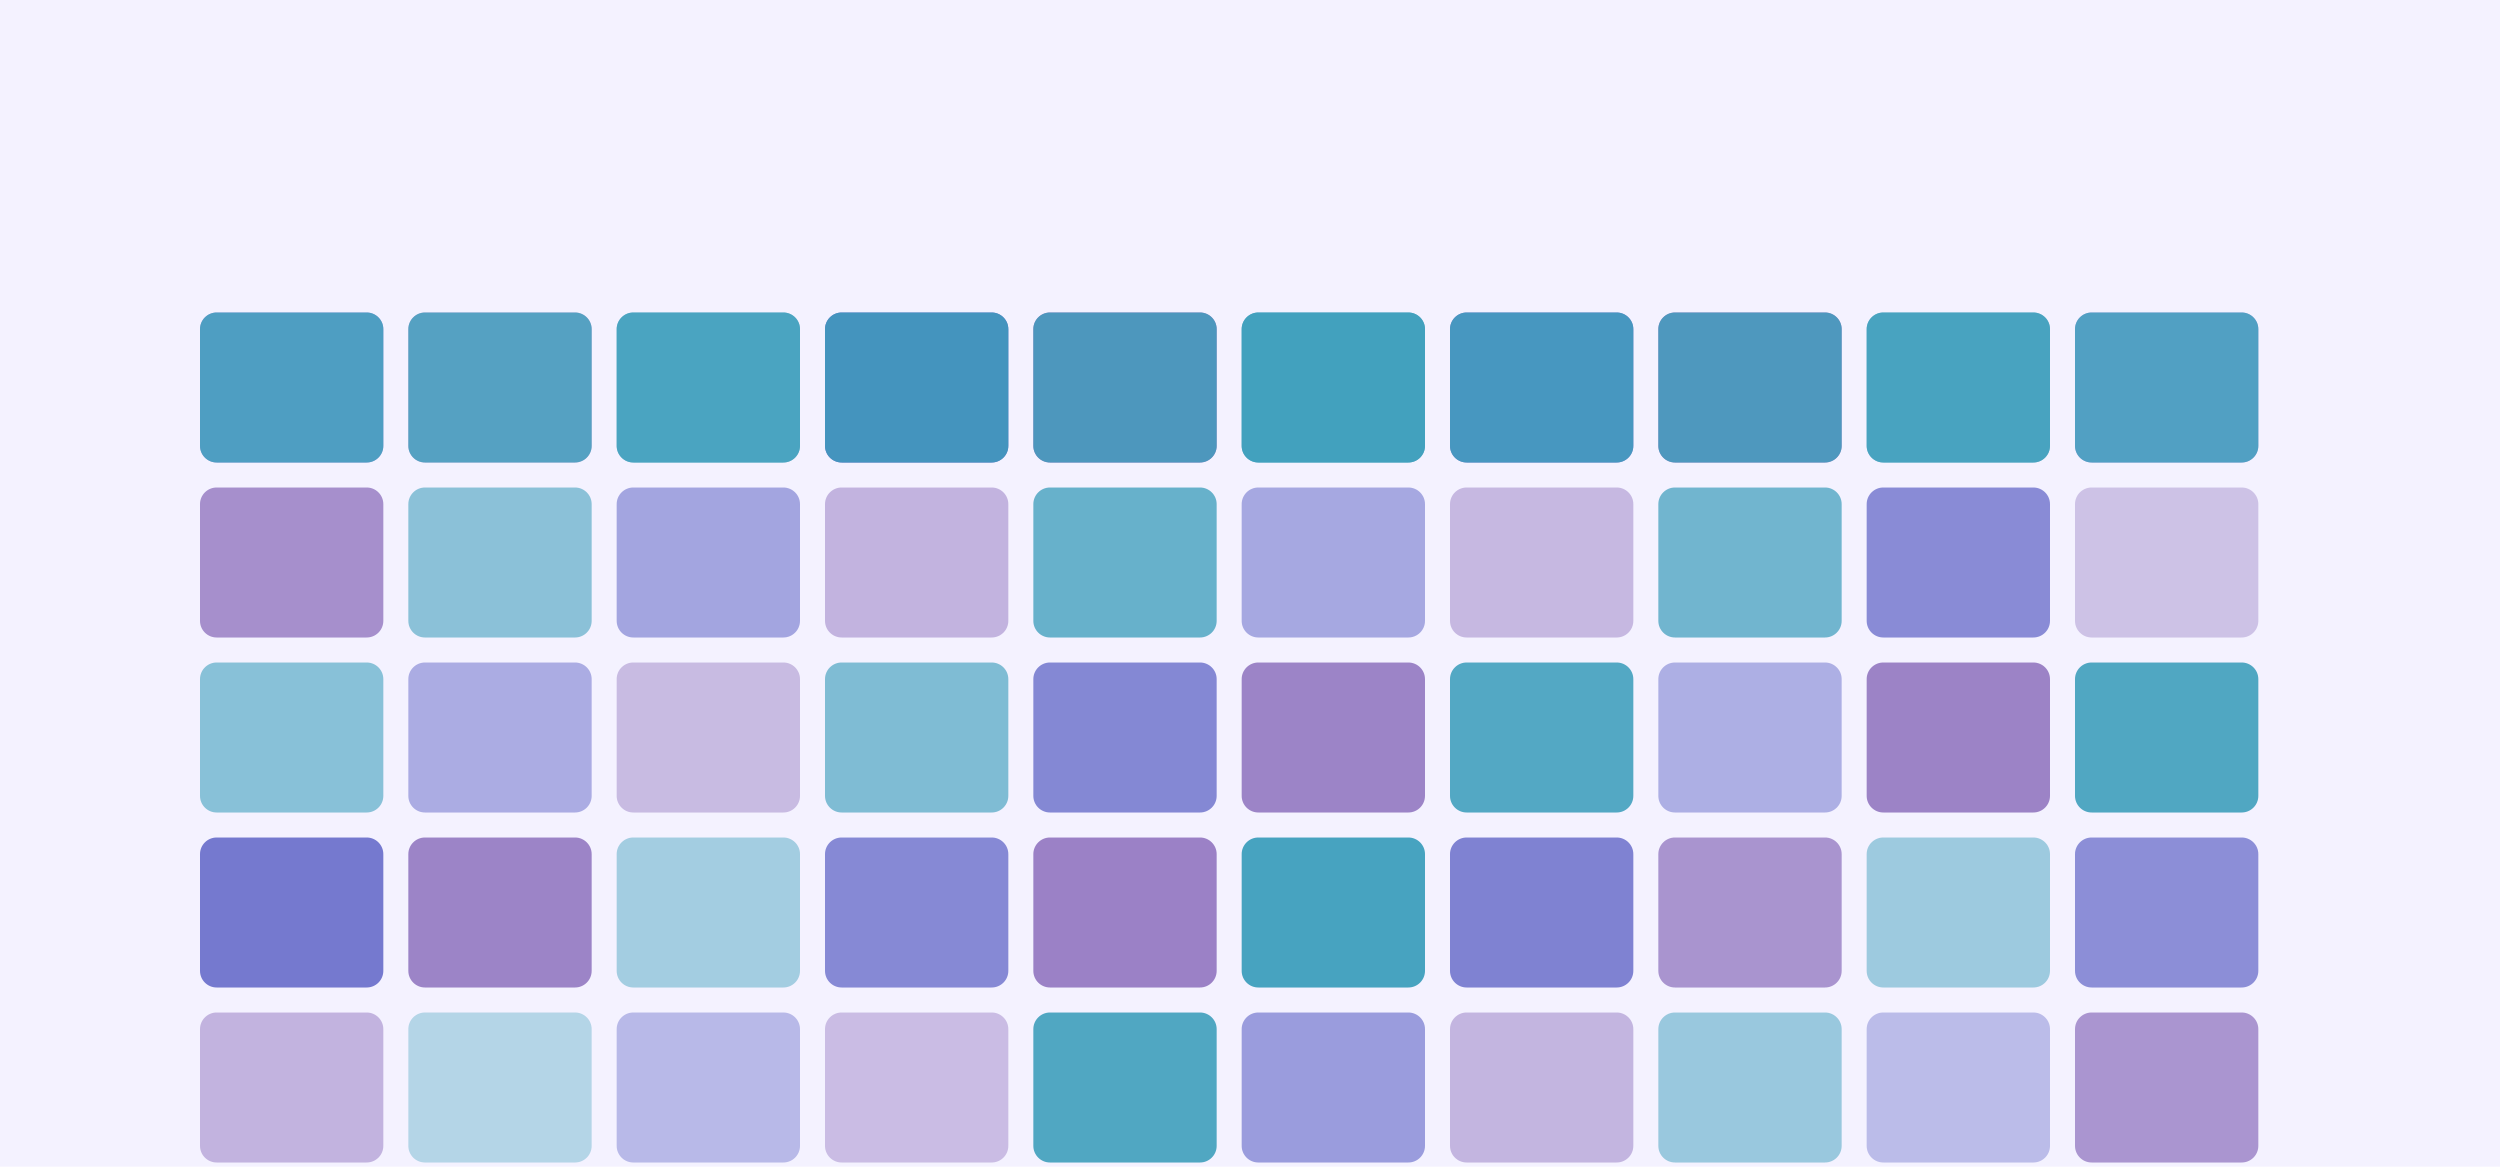
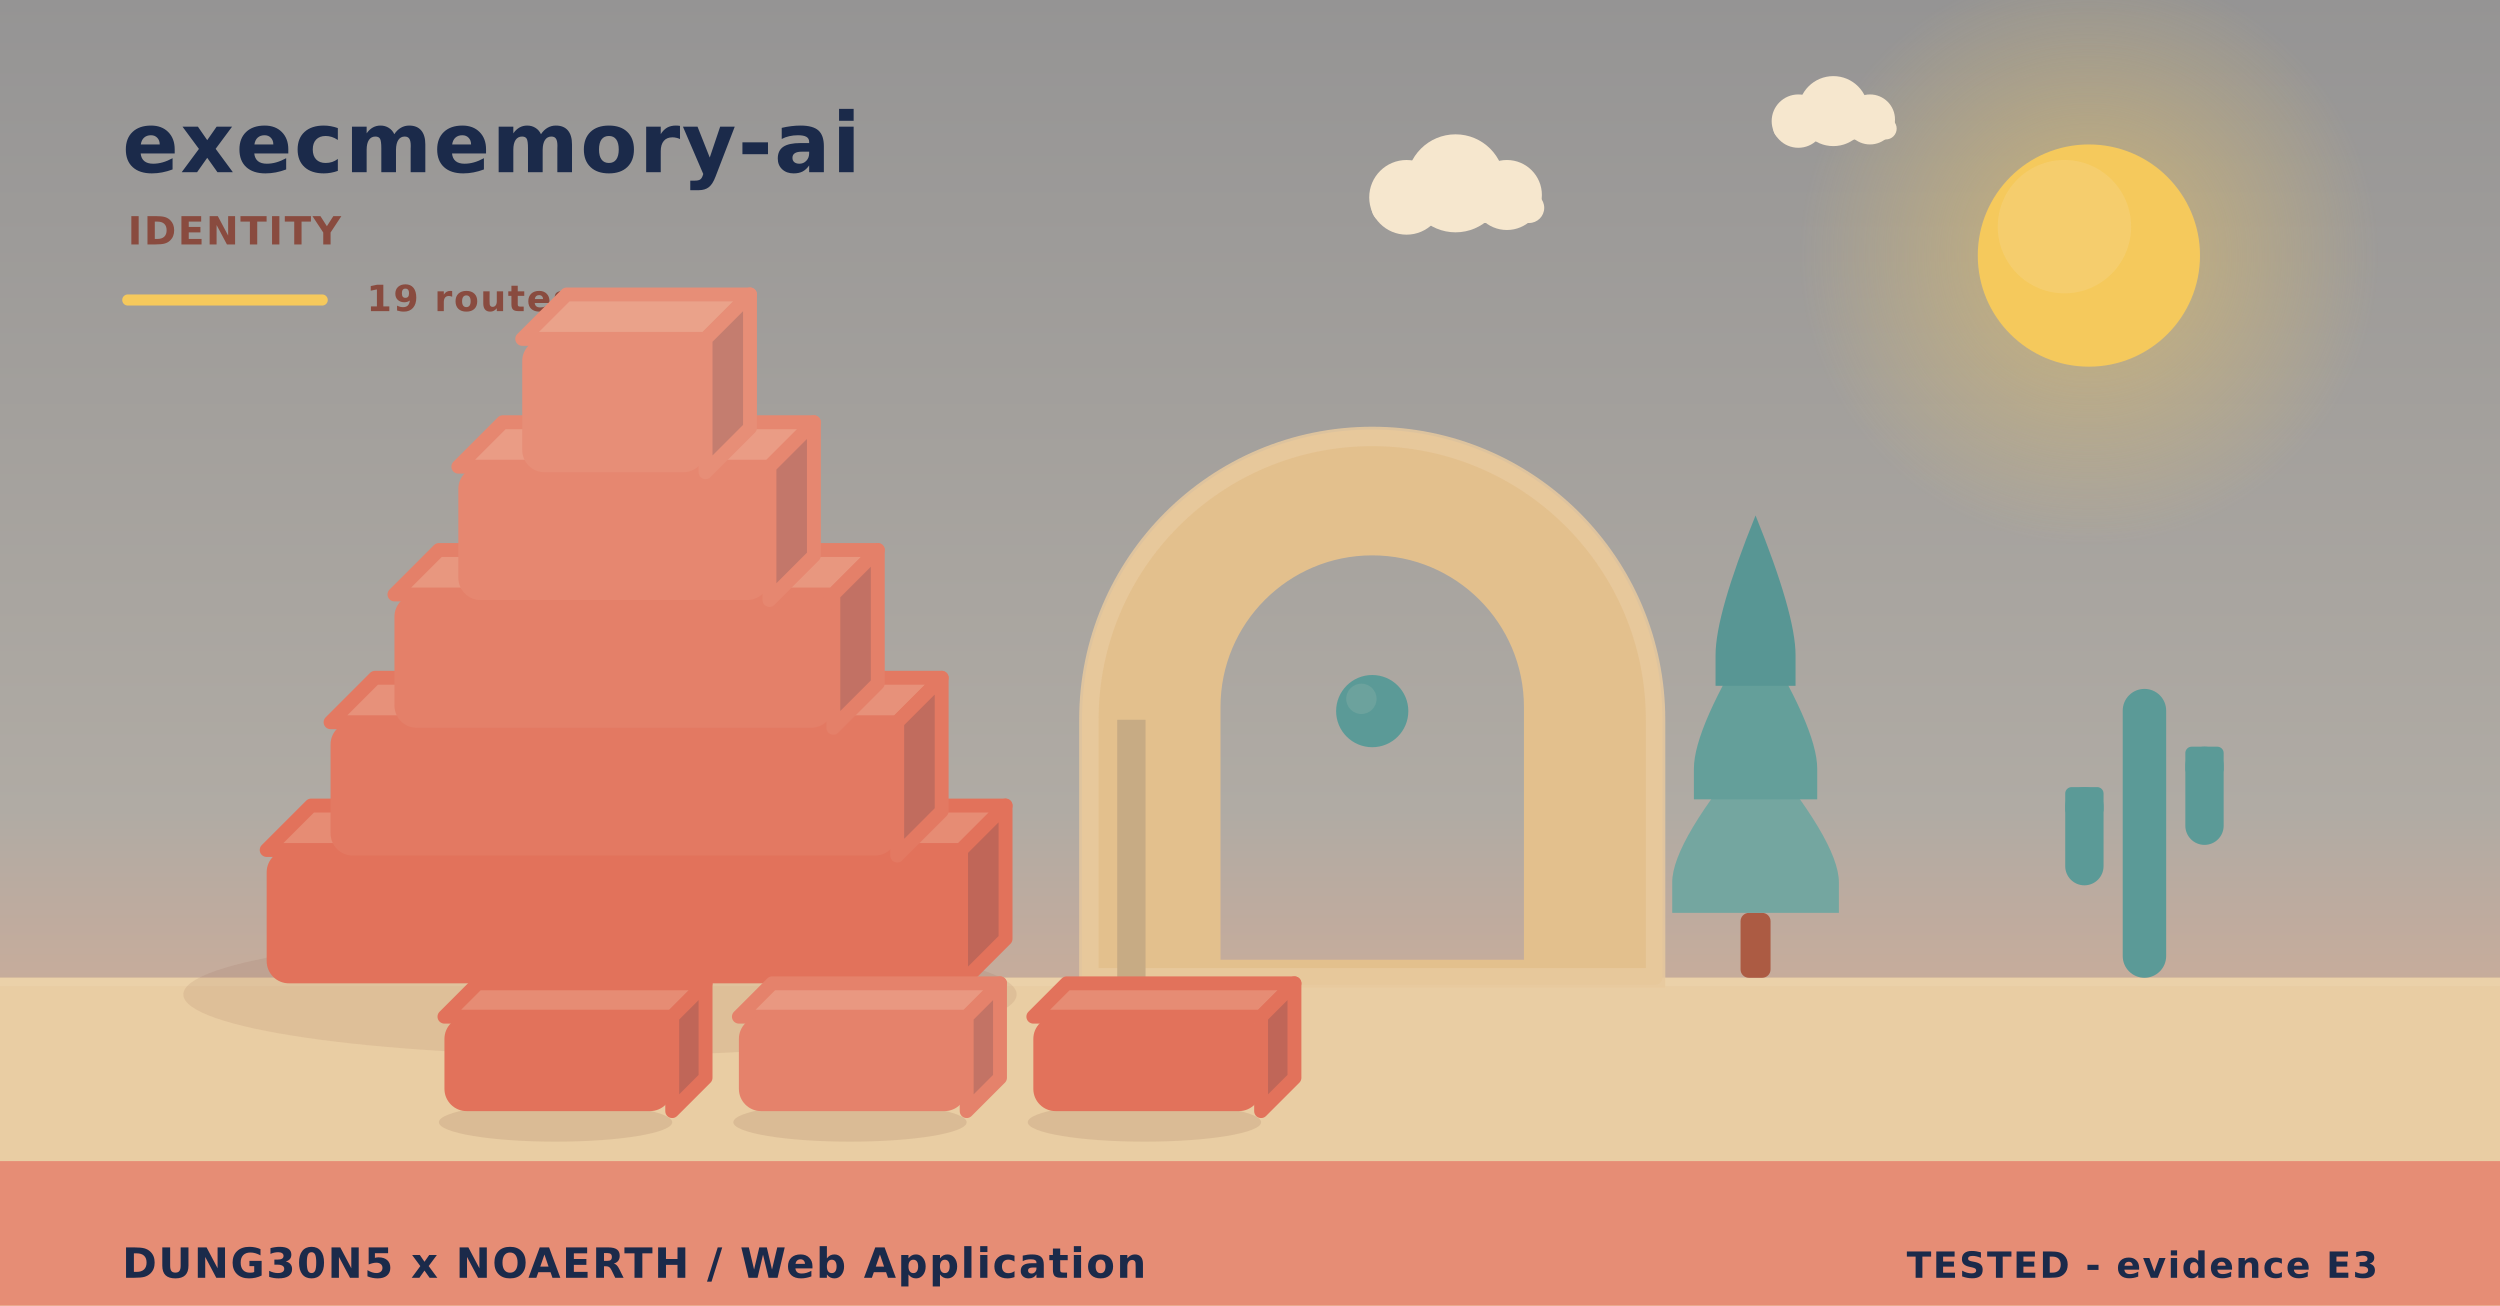
- <svg xmlns="http://www.w3.org/2000/svg" viewBox="0 0 1200 560" width="1200" height="560" role="img" aria-label="execmemory-ai hero">
-   <rect width="1200" height="560" fill="#f4f2ff" />
-   <defs>
-     <linearGradient id="gh" x1="0" y1="0" x2="1" y2="1">
-       <stop offset="0%" stop-color="#6166c7" />
-       <stop offset="100%" stop-color="#8f73be" />
-     </linearGradient>
-   </defs>
-   <rect x="96.00" y="150.00" width="88.00" height="72.00" rx="8.00" fill="#6166c7" opacity="0.59" />
-   <rect x="196.00" y="150.00" width="88.00" height="72.00" rx="8.00" fill="#8f73be" opacity="0.52" />
-   <rect x="296.00" y="150.00" width="88.00" height="72.00" rx="8.00" fill="#3b9dbb" opacity="0.59" />
-   <rect x="396.00" y="150.00" width="88.00" height="72.00" rx="8.00" fill="#6166c7" opacity="0.95" />
-   <rect x="496.00" y="150.00" width="88.00" height="72.00" rx="8.00" fill="#8f73be" opacity="0.92" />
-   <rect x="596.00" y="150.00" width="88.00" height="72.00" rx="8.00" fill="#3b9dbb" opacity="0.81" />
-   <rect x="696.00" y="150.00" width="88.00" height="72.00" rx="8.00" fill="#6166c7" opacity="0.83" />
-   <rect x="796.00" y="150.00" width="88.00" height="72.00" rx="8.00" fill="#8f73be" opacity="0.87" />
-   <rect x="896.00" y="150.00" width="88.00" height="72.00" rx="8.00" fill="#3b9dbb" opacity="0.64" />
-   <rect x="996.00" y="150.00" width="88.00" height="72.00" rx="8.00" fill="#6166c7" opacity="0.52" />
-   <rect x="96.00" y="234.00" width="88.00" height="72.00" rx="8.00" fill="#8f73be" opacity="0.78" />
-   <rect x="196.00" y="234.00" width="88.00" height="72.00" rx="8.00" fill="#3b9dbb" opacity="0.57" />
-   <rect x="296.00" y="234.00" width="88.00" height="72.00" rx="8.00" fill="#6166c7" opacity="0.55" />
-   <rect x="396.00" y="234.00" width="88.00" height="72.00" rx="8.00" fill="#8f73be" opacity="0.49" />
-   <rect x="496.00" y="234.00" width="88.00" height="72.00" rx="8.00" fill="#3b9dbb" opacity="0.76" />
-   <rect x="596.00" y="234.00" width="88.00" height="72.00" rx="8.00" fill="#6166c7" opacity="0.53" />
-   <rect x="696.00" y="234.00" width="88.00" height="72.00" rx="8.00" fill="#8f73be" opacity="0.46" />
-   <rect x="796.00" y="234.00" width="88.00" height="72.00" rx="8.00" fill="#3b9dbb" opacity="0.71" />
-   <rect x="896.00" y="234.00" width="88.00" height="72.00" rx="8.00" fill="#6166c7" opacity="0.73" />
-   <rect x="996.00" y="234.00" width="88.00" height="72.00" rx="8.00" fill="#8f73be" opacity="0.38" />
-   <rect x="96.00" y="318.00" width="88.00" height="72.00" rx="8.00" fill="#3b9dbb" opacity="0.58" />
-   <rect x="196.00" y="318.00" width="88.00" height="72.00" rx="8.00" fill="#6166c7" opacity="0.50" />
-   <rect x="296.00" y="318.00" width="88.00" height="72.00" rx="8.00" fill="#8f73be" opacity="0.44" />
-   <rect x="396.00" y="318.00" width="88.00" height="72.00" rx="8.00" fill="#3b9dbb" opacity="0.63" />
-   <rect x="496.00" y="318.00" width="88.00" height="72.00" rx="8.00" fill="#6166c7" opacity="0.76" />
-   <rect x="596.00" y="318.00" width="88.00" height="72.00" rx="8.00" fill="#8f73be" opacity="0.86" />
-   <rect x="696.00" y="318.00" width="88.00" height="72.00" rx="8.00" fill="#3b9dbb" opacity="0.87" />
-   <rect x="796.00" y="318.00" width="88.00" height="72.00" rx="8.00" fill="#6166c7" opacity="0.48" />
-   <rect x="896.00" y="318.00" width="88.00" height="72.00" rx="8.00" fill="#8f73be" opacity="0.87" />
-   <rect x="996.00" y="318.00" width="88.00" height="72.00" rx="8.00" fill="#3b9dbb" opacity="0.89" />
-   <rect x="96.00" y="402.00" width="88.00" height="72.00" rx="8.00" fill="#6166c7" opacity="0.86" />
-   <rect x="196.00" y="402.00" width="88.00" height="72.00" rx="8.00" fill="#8f73be" opacity="0.86" />
-   <rect x="296.00" y="402.00" width="88.00" height="72.00" rx="8.00" fill="#3b9dbb" opacity="0.44" />
-   <rect x="396.00" y="402.00" width="88.00" height="72.00" rx="8.00" fill="#6166c7" opacity="0.75" />
-   <rect x="496.00" y="402.00" width="88.00" height="72.00" rx="8.00" fill="#8f73be" opacity="0.88" />
-   <rect x="596.00" y="402.00" width="88.00" height="72.00" rx="8.00" fill="#3b9dbb" opacity="0.93" />
-   <rect x="696.00" y="402.00" width="88.00" height="72.00" rx="8.00" fill="#6166c7" opacity="0.80" />
-   <rect x="796.00" y="402.00" width="88.00" height="72.00" rx="8.00" fill="#8f73be" opacity="0.74" />
-   <rect x="896.00" y="402.00" width="88.00" height="72.00" rx="8.00" fill="#3b9dbb" opacity="0.47" />
-   <rect x="996.00" y="402.00" width="88.00" height="72.00" rx="8.00" fill="#6166c7" opacity="0.71" />
-   <rect x="96.00" y="486.00" width="88.00" height="72.00" rx="8.00" fill="#8f73be" opacity="0.49" />
-   <rect x="196.00" y="486.00" width="88.00" height="72.00" rx="8.00" fill="#3b9dbb" opacity="0.35" />
-   <rect x="296.00" y="486.00" width="88.00" height="72.00" rx="8.00" fill="#6166c7" opacity="0.41" />
-   <rect x="396.00" y="486.00" width="88.00" height="72.00" rx="8.00" fill="#8f73be" opacity="0.42" />
-   <rect x="496.00" y="486.00" width="88.00" height="72.00" rx="8.00" fill="#3b9dbb" opacity="0.89" />
-   <rect x="596.00" y="486.00" width="88.00" height="72.00" rx="8.00" fill="#6166c7" opacity="0.61" />
-   <rect x="696.00" y="486.00" width="88.00" height="72.00" rx="8.00" fill="#8f73be" opacity="0.48" />
-   <rect x="796.00" y="486.00" width="88.00" height="72.00" rx="8.00" fill="#3b9dbb" opacity="0.49" />
-   <rect x="896.00" y="486.00" width="88.00" height="72.00" rx="8.00" fill="#6166c7" opacity="0.39" />
-   <rect x="996.00" y="486.00" width="88.00" height="72.00" rx="8.00" fill="#8f73be" opacity="0.73" />
+ <svg xmlns="http://www.w3.org/2000/svg" width="900" height="470" viewBox="0 0 900 470" role="img" aria-label="execmemory-ai - identity">
+   <linearGradient id="skyh" x1="0" y1="0" x2="0" y2="1">
+     <stop offset="0" stop-color="#959494" />
+     <stop offset="0.62" stop-color="#b0aba4" />
+     <stop offset="1" stop-color="#f3ad8a" />
+   </linearGradient>
+   <rect width="900" height="470" fill="url(#skyh)" />
+   <radialGradient id="sunh">
+     <stop offset="0.35" stop-color="#f5c95c" stop-opacity="0.34" />
+     <stop offset="1" stop-color="#f5c95c" stop-opacity="0" />
+   </radialGradient>
+   <circle cx="752" cy="92" r="104" fill="url(#sunh)" />
+   <circle cx="752" cy="92" r="40" fill="#f5c95c" />
+   <circle cx="743.2" cy="81.6" r="24" fill="#f5d27e" opacity="0.5" />
  <g>
-     <rect x="96.00" y="150.00" width="88.00" height="72.00" rx="8.00" fill="#3b9dbb" opacity="0.80" />
-     <animate attributeName="opacity" values="0.25;1.0;0.25" dur="6.933s" begin="1.28s" repeatCount="indefinite" />
+     <circle cx="524" cy="66" r="17.64" fill="#f6e7ce" />
+     <circle cx="506.36" cy="71.04" r="13.44" fill="#f6e7ce" />
+     <circle cx="542.48" cy="70.2" r="12.6" fill="#f6e7ce" />
+     <rect x="493.76" y="69.36" width="62.16" height="10.92" rx="5.46" fill="#f6e7ce" />
+     <animateTransform attributeName="transform" type="translate" values="0 0;24 0;0 0" dur="36s" begin="0s" repeatCount="indefinite" />
  </g>
  <g>
-     <rect x="196.00" y="150.00" width="88.00" height="72.00" rx="8.00" fill="#3b9dbb" opacity="0.80" />
-     <animate attributeName="opacity" values="0.25;1.0;0.25" dur="6.933s" begin="1.6s" repeatCount="indefinite" />
+     <circle cx="660" cy="40" r="12.6" fill="#f6e7ce" />
+     <circle cx="647.4" cy="43.6" r="9.6" fill="#f6e7ce" />
+     <circle cx="673.2" cy="43" r="9" fill="#f6e7ce" />
+     <rect x="638.4" y="42.4" width="44.4" height="7.8" rx="3.9" fill="#f6e7ce" />
+     <animateTransform attributeName="transform" type="translate" values="0 0;-18 0;0 0" dur="46s" begin="3s" repeatCount="indefinite" />
+   </g>
+   <rect x="0" y="352" width="900" height="118" fill="#e9cda3" />
+   <rect x="0" y="352" width="900" height="3" fill="#ebd1a9" />
+   <text x="44" y="62" font-family="Verdana,DejaVu Sans,sans-serif" font-size="30" font-weight="700" letter-spacing="0.6" fill="#1b2a4a" text-anchor="start">execmemory-ai</text>
+   <text x="46" y="88" font-family="Verdana,DejaVu Sans,sans-serif" font-size="14" font-weight="700" letter-spacing="0.6" fill="#894b3f" text-anchor="start">IDENTITY</text>
+   <rect x="44" y="106" width="74" height="4" rx="2" fill="#f5c95c" />
+   <text x="132" y="112" font-family="Verdana,DejaVu Sans,sans-serif" font-size="13" font-weight="700" letter-spacing="0.6" fill="#894b3f" text-anchor="start">19 routes</text>
+   <ellipse cx="216" cy="358" rx="150" ry="22" fill="rgba(138,90,68,0.11)" />
+   <g>
+     <path d="M96,306 L346,306 L362,290 L112,290 Z" fill="#e68c74" stroke="#e2725b" stroke-width="5" stroke-linejoin="round" />
+     <path d="M346,306 L362,290 L362,338 L346,354 Z" fill="#c06658" stroke="#e2725b" stroke-width="5" stroke-linejoin="round" />
+     <rect x="96" y="306" width="250" height="48" rx="8" fill="#e2725b" />
+     <animateTransform attributeName="transform" type="translate" values="0 10;0 0" dur="0.9s" begin="0s" fill="freeze" />
  </g>
  <g>
-     <rect x="296.00" y="150.00" width="88.00" height="72.00" rx="8.00" fill="#3b9dbb" opacity="0.80" />
-     <animate attributeName="opacity" values="0.25;1.0;0.25" dur="6.933s" begin="1.92s" repeatCount="indefinite" />
+     <path d="M119,260 L323,260 L339,244 L135,244 Z" fill="#e7917a" stroke="#e37962" stroke-width="5" stroke-linejoin="round" />
+     <path d="M323,260 L339,244 L339,292 L323,308 Z" fill="#c16c5e" stroke="#e37962" stroke-width="5" stroke-linejoin="round" />
+     <rect x="119" y="260" width="204" height="48" rx="8" fill="#e37962" />
+     <animateTransform attributeName="transform" type="translate" values="0 10;0 0" dur="0.9s" begin="0.28s" fill="freeze" />
  </g>
  <g>
-     <rect x="396.00" y="150.00" width="88.00" height="72.00" rx="8.00" fill="#3b9dbb" opacity="0.80" />
-     <animate attributeName="opacity" values="0.25;1.0;0.25" dur="6.933s" begin="2.24s" repeatCount="indefinite" />
+     <path d="M142,214 L300,214 L316,198 L158,198 Z" fill="#e8977f" stroke="#e48069" stroke-width="5" stroke-linejoin="round" />
+     <path d="M300,214 L316,198 L316,246 L300,262 Z" fill="#c27164" stroke="#e48069" stroke-width="5" stroke-linejoin="round" />
+     <rect x="142" y="214" width="158" height="48" rx="8" fill="#e48069" />
+     <animateTransform attributeName="transform" type="translate" values="0 10;0 0" dur="0.9s" begin="0.56s" fill="freeze" />
  </g>
  <g>
-     <rect x="496.00" y="150.00" width="88.00" height="72.00" rx="8.00" fill="#3b9dbb" opacity="0.80" />
-     <animate attributeName="opacity" values="0.25;1.0;0.25" dur="6.933s" begin="2.56s" repeatCount="indefinite" />
+     <path d="M165,168 L277,168 L293,152 L181,152 Z" fill="#ea9c85" stroke="#e68770" stroke-width="5" stroke-linejoin="round" />
+     <path d="M277,168 L293,152 L293,200 L277,216 Z" fill="#c3776a" stroke="#e68770" stroke-width="5" stroke-linejoin="round" />
+     <rect x="165" y="168" width="112" height="48" rx="8" fill="#e68770" />
+     <animateTransform attributeName="transform" type="translate" values="0 10;0 0" dur="0.9s" begin="0.84s" fill="freeze" />
  </g>
  <g>
-     <rect x="596.00" y="150.00" width="88.00" height="72.00" rx="8.00" fill="#3b9dbb" opacity="0.80" />
-     <animate attributeName="opacity" values="0.25;1.0;0.25" dur="6.933s" begin="2.88s" repeatCount="indefinite" />
+     <path d="M188,122 L254,122 L270,106 L204,106 Z" fill="#eaa28a" stroke="#e78e77" stroke-width="5" stroke-linejoin="round" />
+     <path d="M254,122 L270,106 L270,154 L254,170 Z" fill="#c47d6f" stroke="#e78e77" stroke-width="5" stroke-linejoin="round" />
+     <rect x="188" y="122" width="66" height="48" rx="8" fill="#e78e77" />
+     <animateTransform attributeName="transform" type="translate" values="0 10;0 0" dur="0.9s" begin="1.12s" fill="freeze" />
  </g>
+   <path d="M392,352 L392,259.12 A102,102 0 0 1 596,259.12 L596,352 Z M436.88,348 L436.88,254.55 A57.12,57.12 0 0 1 551.12,254.55 L551.12,348 Z" fill="#e3c08d" fill-rule="evenodd" stroke="#e3c08d" stroke-width="5" stroke-linejoin="round" />
+   <path d="M392,352 L392,259.12 A102,102 0 0 1 596,259.12 L596,352 Z" fill="none" stroke="#e8c99d" stroke-width="7" stroke-linecap="round" opacity="0.85" />
+   <rect x="402.2" y="259.12" width="10.2" height="92.88" fill="#c7ab84" />
  <g>
-     <rect x="696.00" y="150.00" width="88.00" height="72.00" rx="8.00" fill="#3b9dbb" opacity="0.80" />
-     <animate attributeName="opacity" values="0.25;1.0;0.25" dur="6.933s" begin="3.2s" repeatCount="indefinite" />
+     <circle cx="494" cy="256" r="13" fill="#5b9a97" />
+     <circle cx="490.1" cy="251.58" r="5.46" fill="#7aa9a2" opacity="0.55" />
+     <animate attributeName="opacity" values="0.78;1;0.78" dur="5.2s" begin="0s" repeatCount="indefinite" />
  </g>
+   <rect x="626.6" y="328.64" width="10.8" height="23.36" rx="3" fill="#ac5b43" />
+   <path d="M632,267.32 Q602,302.89 602,317.6 Q602,328.64 602,328.64 L662,328.64 Q662,328.64 662,317.6 Q662,302.89 632,267.32 Z" fill="#74a6a0" />
+   <path d="M632,226.44 Q609.8,262.01 609.8,276.72 Q609.8,287.76 609.8,287.76 L654.2,287.76 Q654.2,287.76 654.2,276.72 Q654.2,262.01 632,226.44 Z" fill="#649f9a" />
+   <path d="M632,185.56 Q617.6,221.13 617.6,235.84 Q617.6,246.88 617.6,246.88 L646.4,246.88 Q646.4,246.88 646.4,235.84 Q646.4,221.13 632,185.56 Z" fill="#589694" />
+   <rect x="764.18" y="248" width="15.64" height="104" rx="7.82" fill="#5b9a97" />
+   <rect x="743.48" y="283.36" width="13.8" height="35.36" rx="6.9" fill="#5b9a97" />
+   <rect x="743.48" y="283.36" width="13.8" height="10.4" rx="2.3" fill="#5b9a97" />
+   <rect x="786.72" y="268.8" width="13.8" height="35.36" rx="6.9" fill="#5b9a97" />
+   <rect x="786.72" y="268.8" width="13.8" height="10.4" rx="2.3" fill="#5b9a97" />
+   <ellipse cx="200" cy="404" rx="42" ry="7" fill="rgba(138,90,68,0.15)" />
  <g>
-     <rect x="796.00" y="150.00" width="88.00" height="72.00" rx="8.00" fill="#3b9dbb" opacity="0.80" />
-     <animate attributeName="opacity" values="0.25;1.0;0.25" dur="6.933s" begin="3.52s" repeatCount="indefinite" />
+     <path d="M160,366 L242,366 L254,354 L172,354 Z" fill="#e68c74" stroke="#e2725b" stroke-width="5" stroke-linejoin="round" />
+     <path d="M242,366 L254,354 L254,388 L242,400 Z" fill="#c06658" stroke="#e2725b" stroke-width="5" stroke-linejoin="round" />
+     <rect x="160" y="366" width="82" height="34" rx="8" fill="#e2725b" />
+     <animateTransform attributeName="transform" type="translate" values="0 10;0 0" dur="0.7s" begin="0.8s" fill="freeze" />
  </g>
+   <ellipse cx="306" cy="404" rx="42" ry="7" fill="rgba(138,90,68,0.15)" />
  <g>
-     <rect x="896.00" y="150.00" width="88.00" height="72.00" rx="8.00" fill="#3b9dbb" opacity="0.80" />
-     <animate attributeName="opacity" values="0.25;1.0;0.25" dur="6.933s" begin="3.84s" repeatCount="indefinite" />
+     <path d="M266,366 L348,366 L360,354 L278,354 Z" fill="#e99881" stroke="#e5826b" stroke-width="5" stroke-linejoin="round" />
+     <path d="M348,366 L360,354 L360,388 L348,400 Z" fill="#c37365" stroke="#e5826b" stroke-width="5" stroke-linejoin="round" />
+     <rect x="266" y="366" width="82" height="34" rx="8" fill="#e5826b" />
+     <animateTransform attributeName="transform" type="translate" values="0 10;0 0" dur="0.7s" begin="0.95s" fill="freeze" />
  </g>
+   <ellipse cx="412" cy="404" rx="42" ry="7" fill="rgba(138,90,68,0.15)" />
  <g>
-     <rect x="996.00" y="150.00" width="88.00" height="72.00" rx="8.00" fill="#3b9dbb" opacity="0.80" />
-     <animate attributeName="opacity" values="0.25;1.0;0.25" dur="6.933s" begin="4.16s" repeatCount="indefinite" />
+     <path d="M372,366 L454,366 L466,354 L384,354 Z" fill="#e68c74" stroke="#e2725b" stroke-width="5" stroke-linejoin="round" />
+     <path d="M454,366 L466,354 L466,388 L454,400 Z" fill="#c06658" stroke="#e2725b" stroke-width="5" stroke-linejoin="round" />
+     <rect x="372" y="366" width="82" height="34" rx="8" fill="#e2725b" />
+     <animateTransform attributeName="transform" type="translate" values="0 10;0 0" dur="0.7s" begin="1.1s" fill="freeze" />
  </g>
+   <rect x="0" y="418" width="900" height="52" rx="0" fill="#e68972" opacity="0.94" />
+   <text x="44" y="460" font-family="Verdana,DejaVu Sans,sans-serif" font-size="15" font-weight="700" letter-spacing="0.6" fill="#1b2a4a" text-anchor="start">DUNG30N5 x NOAERTH  /  Web Application</text>
+   <text x="856" y="460" font-family="Verdana,DejaVu Sans,sans-serif" font-size="13" font-weight="700" letter-spacing="0.6" fill="#1b2a4a" text-anchor="end">TESTED  -  evidence E3</text>
</svg>
